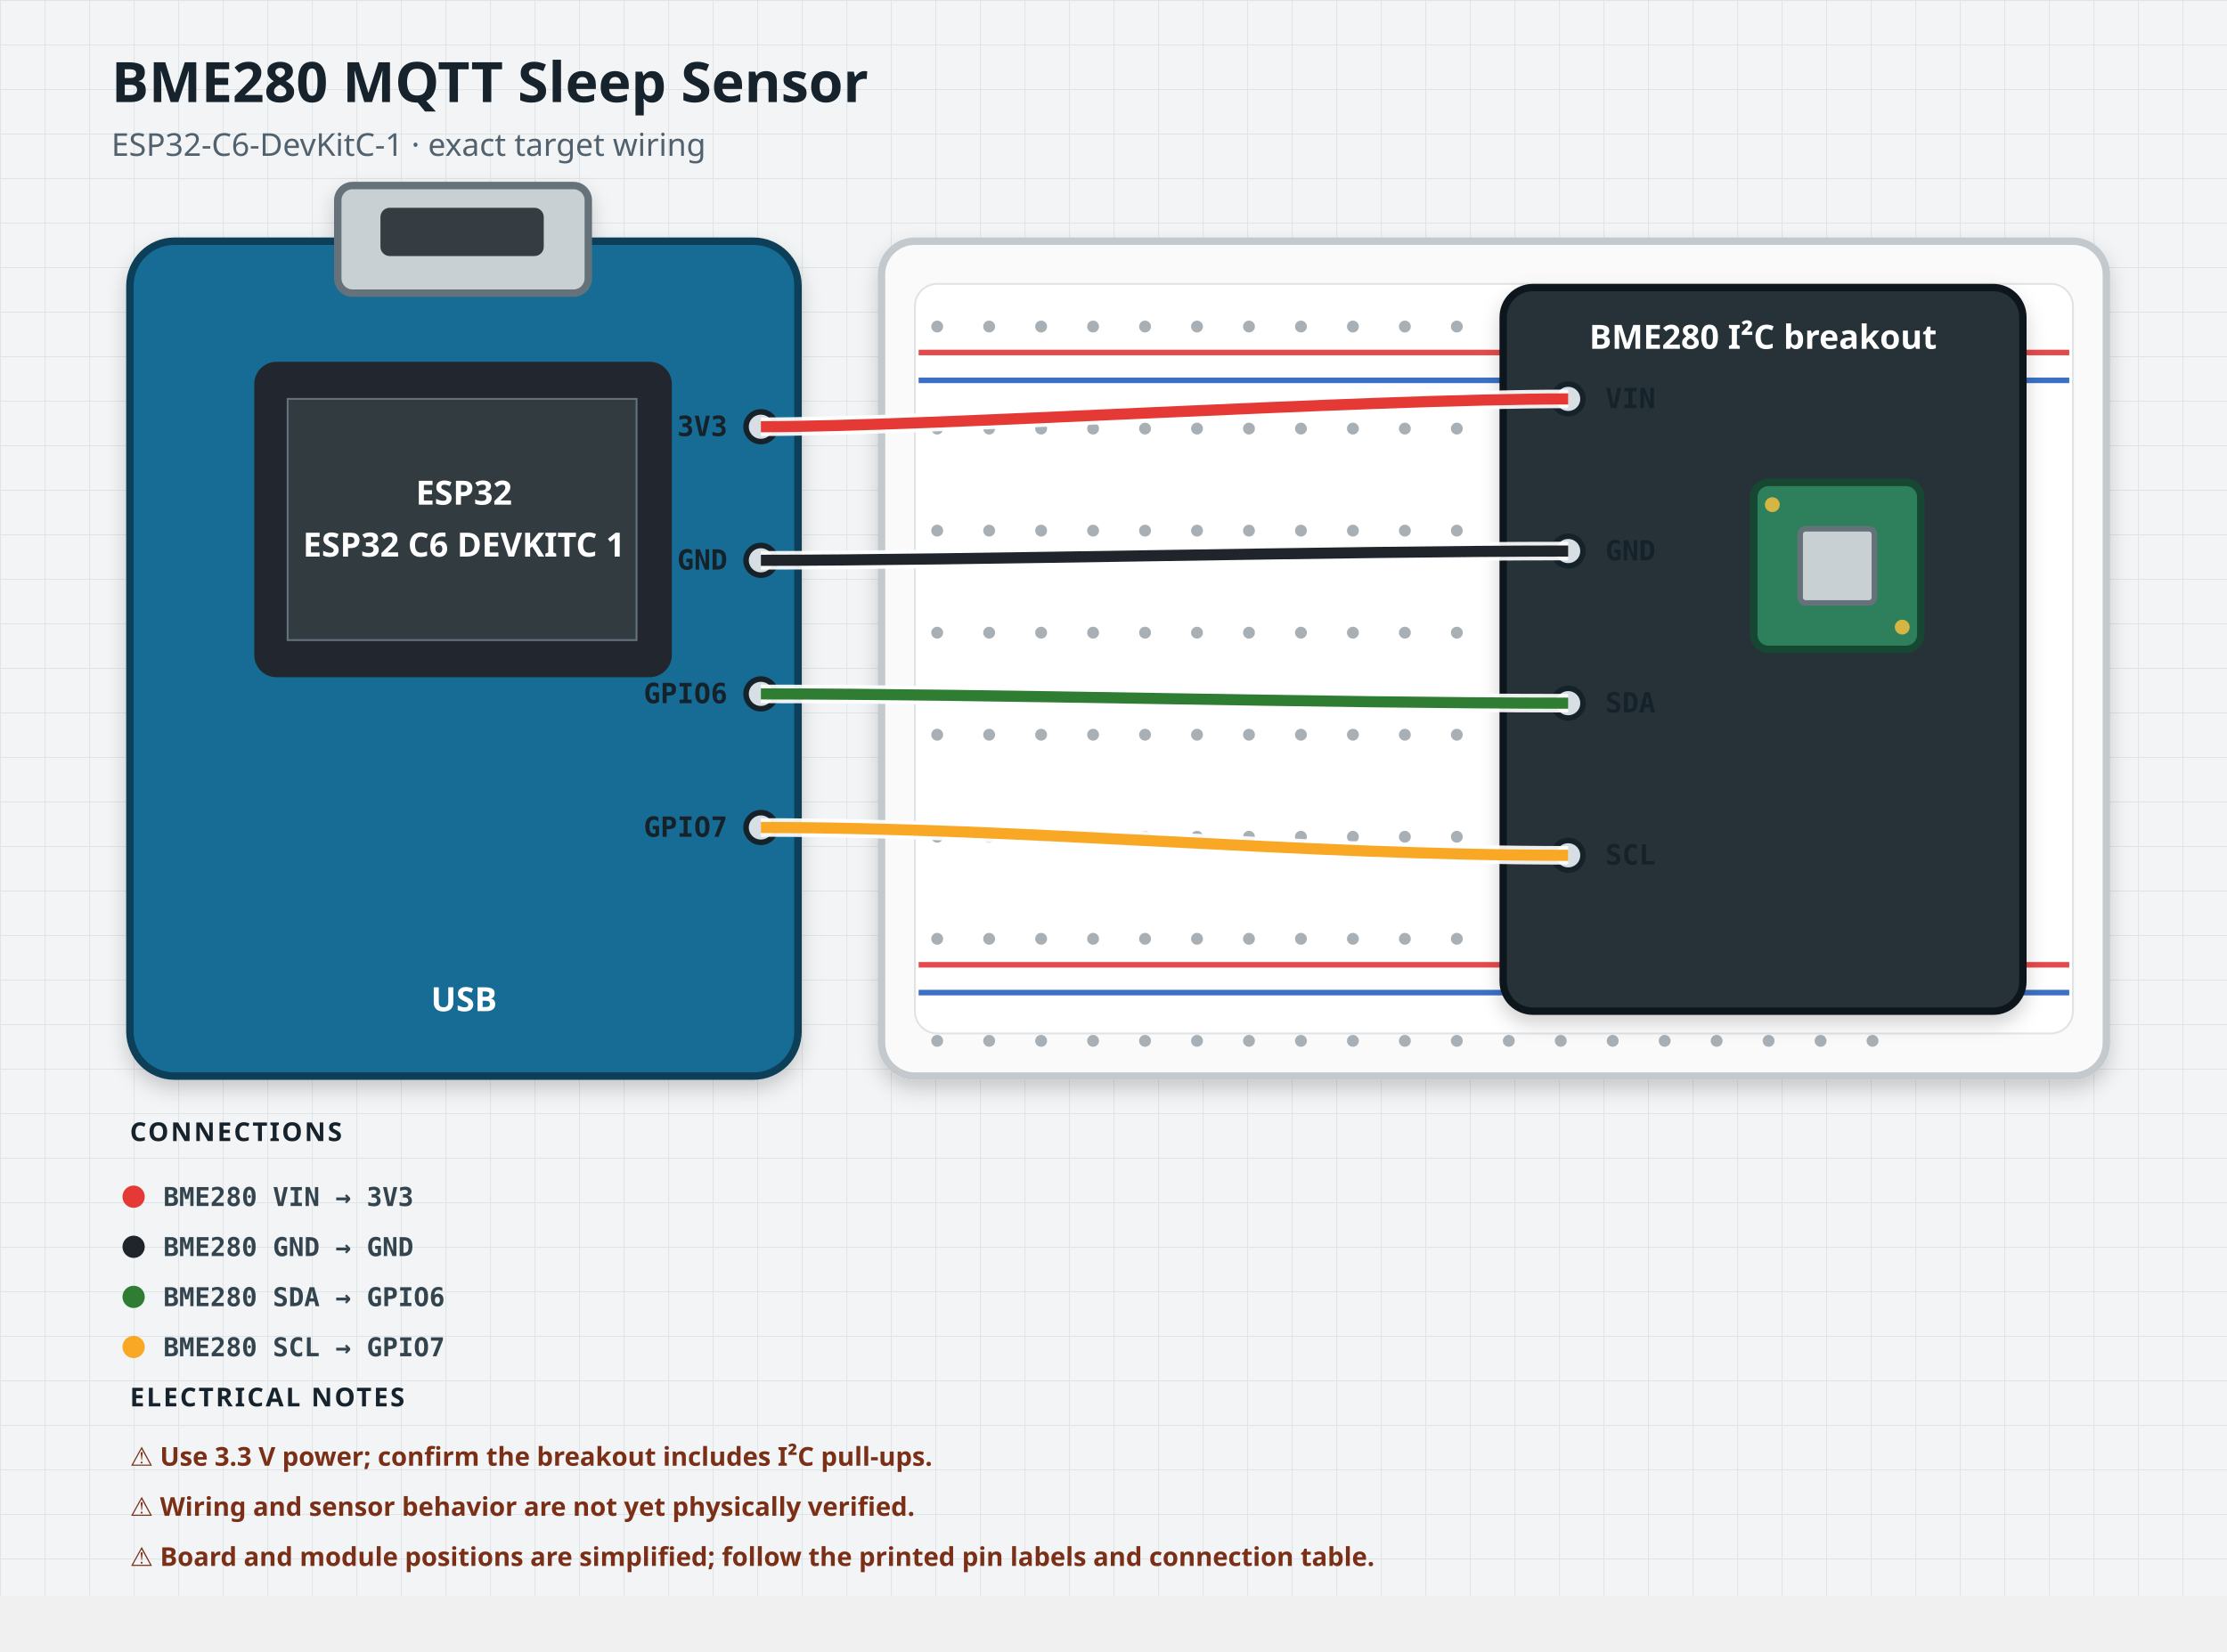
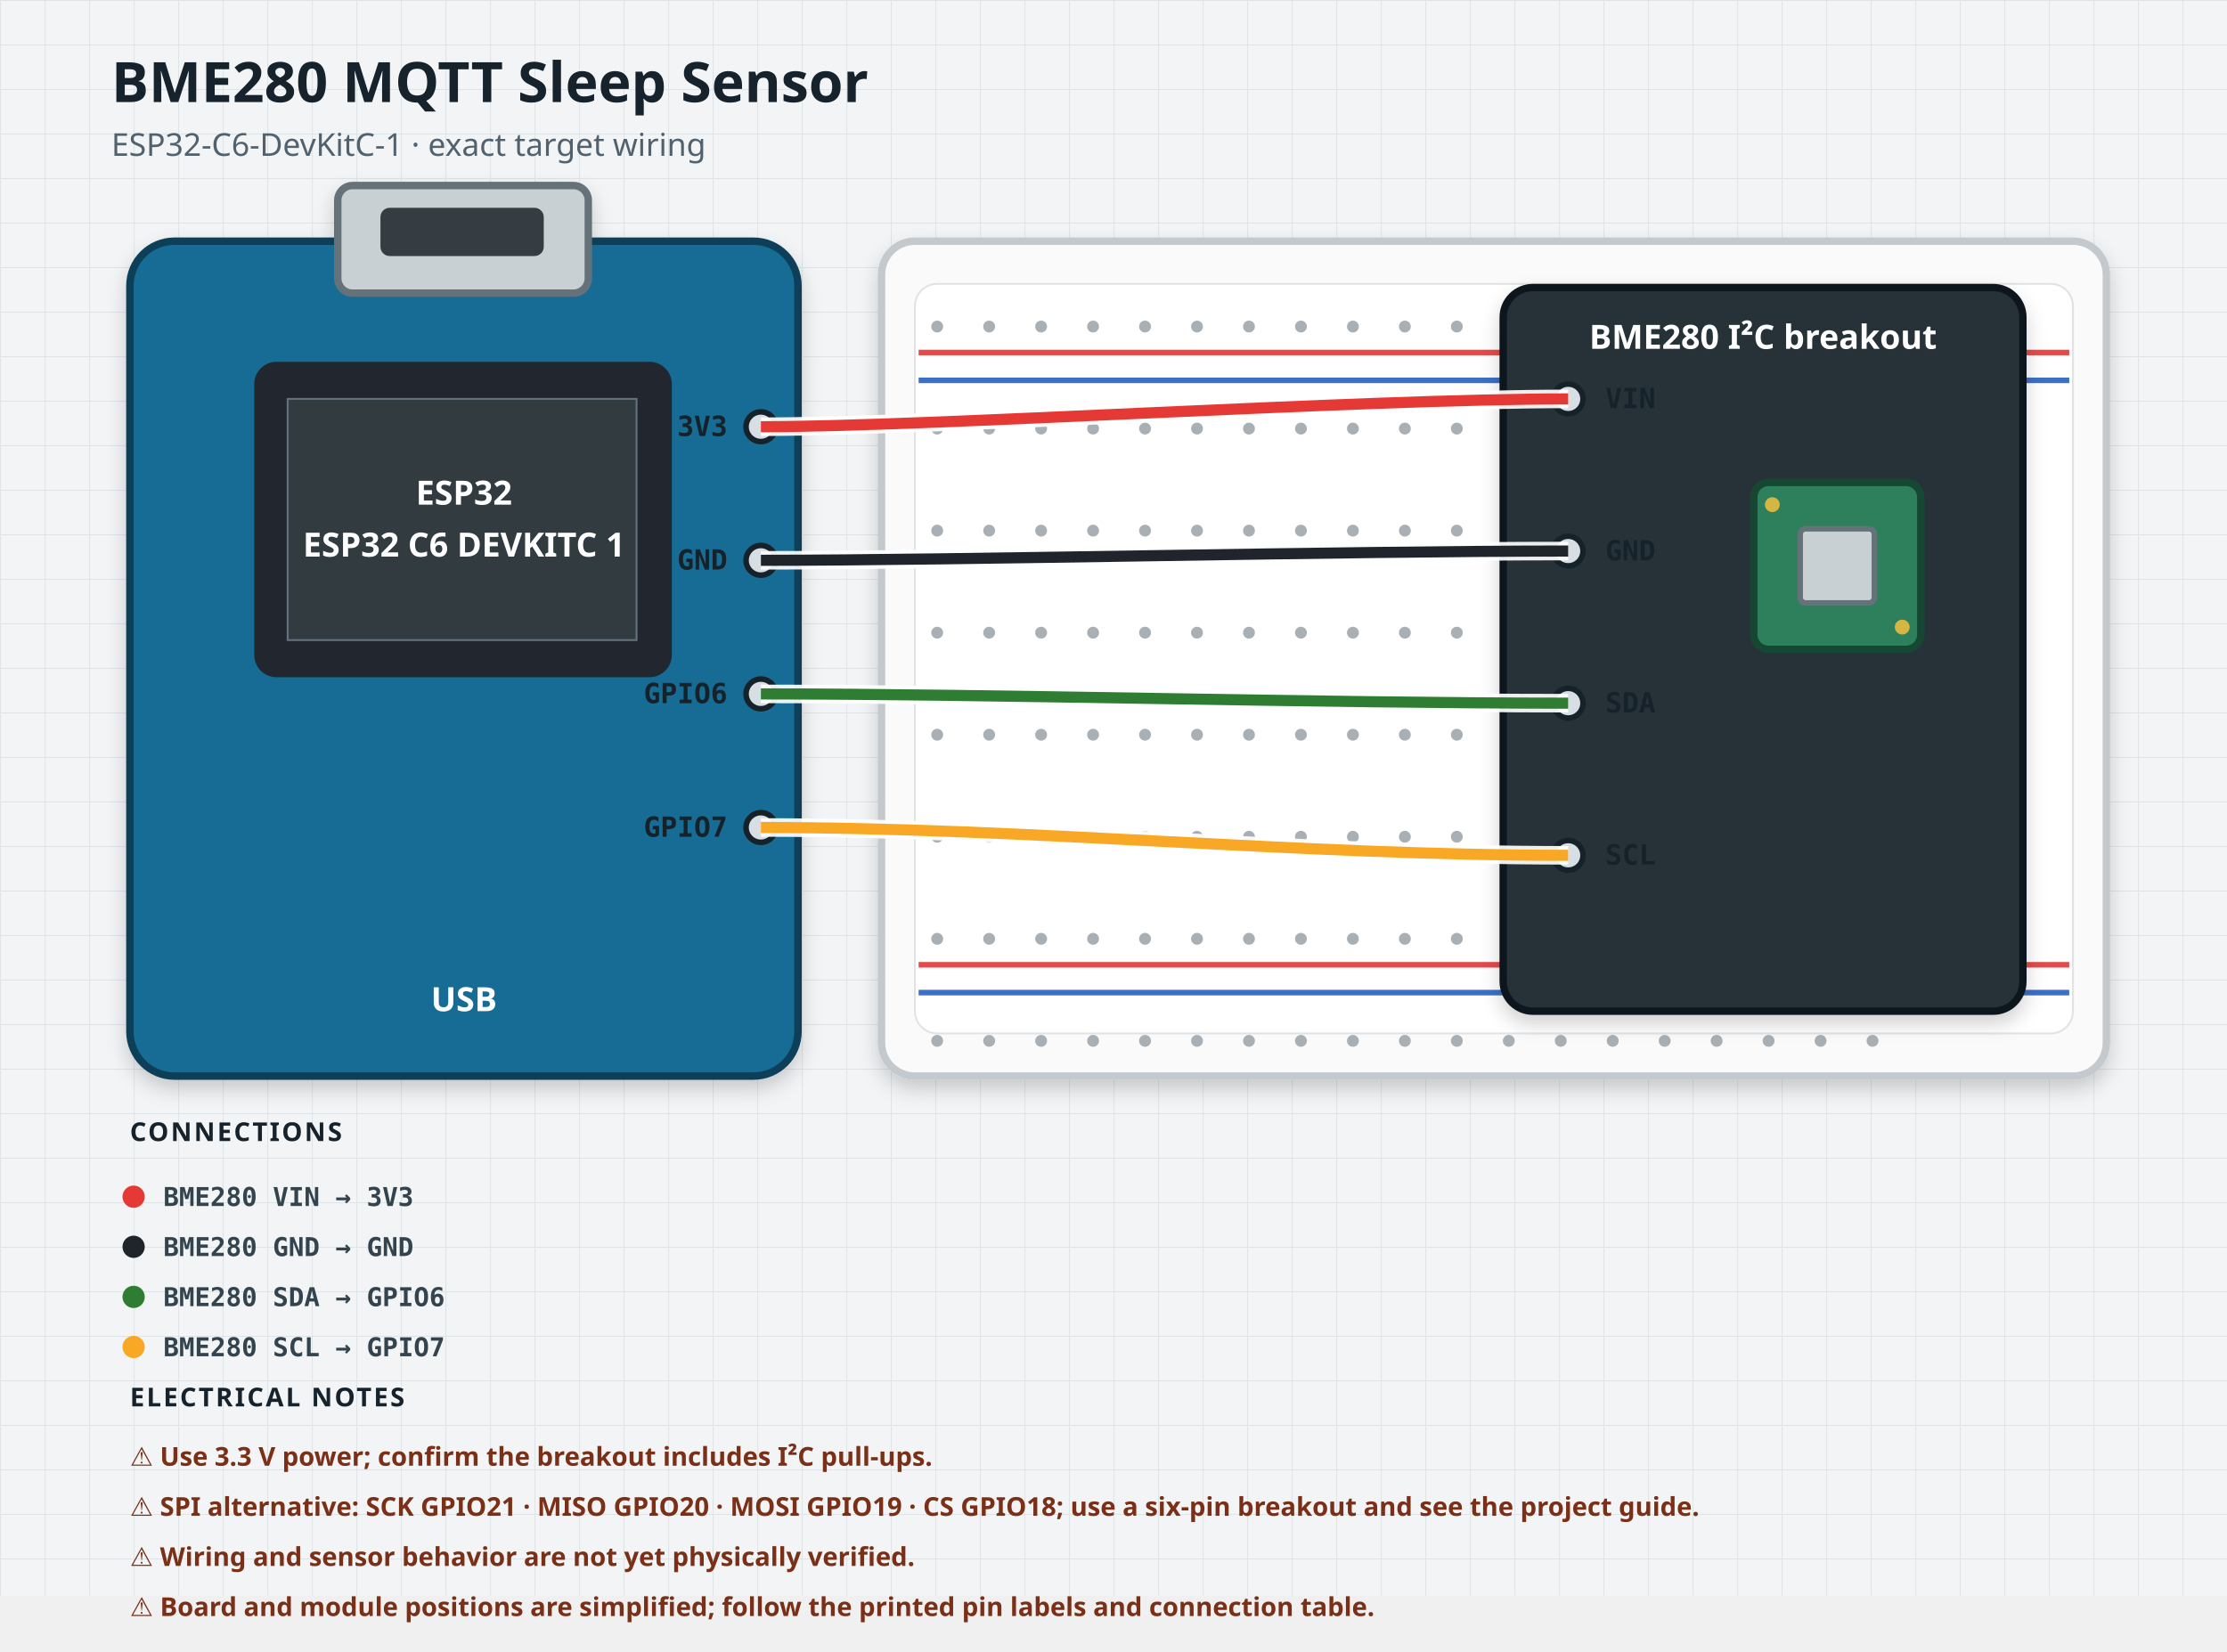
<svg xmlns="http://www.w3.org/2000/svg" viewBox="0 0 1200 890" role="img" aria-labelledby="title desc">
  <style>.heading{font:700 30px system-ui;fill:#17232c}.sub{font:500 17px system-ui;fill:#51616d}.board{font:700 18px system-ui;fill:white}.pin{font:700 15px ui-monospace,monospace;fill:#17232c}.section{font:700 14px system-ui;fill:#17232c;letter-spacing:.08em}.connection{font:600 14px ui-monospace,monospace;fill:#34444f}.warning{font:650 14px system-ui;fill:#7a2f16}.resistor{font:700 12px ui-monospace,monospace;fill:#5d4a18}.tiny{font:11px system-ui;fill:#5d4a18}</style>
  <defs>
    <pattern id="grid" width="24" height="24" patternUnits="userSpaceOnUse">
      <path d="M24 0H0V24" fill="none" stroke="#dfe4e7" stroke-width="1" />
    </pattern>
    <filter id="shadow">
      <feDropShadow dx="0" dy="5" stdDeviation="5" flood-opacity=".18" />
    </filter>
  </defs>
  <rect width="1200" height="860" fill="#f2f4f5" />
  <rect width="1200" height="860" fill="url(#grid)" />
  <text x="60" y="55" class="heading">BME280 MQTT Sleep Sensor</text>
  <text x="60" y="84" class="sub">ESP32-C6-DevKitC-1 · exact target wiring</text>
  <g filter="url(#shadow)">
    <rect x="70" y="130" width="360" height="450" rx="24" fill="#146c94" stroke="#0b3f59" stroke-width="4" />
    <rect x="182" y="100" width="135" height="58" rx="8" fill="#c9d0d4" stroke="#65727a" stroke-width="4" />
    <rect x="205" y="112" width="88" height="26" rx="5" fill="#343c42" />
    <rect x="137" y="195" width="225" height="170" rx="12" fill="#20282e" />
    <path d="M155 215h188v130H155z" fill="#303a41" stroke="#64727b" />
    <text x="250" y="272" text-anchor="middle" class="board">ESP32</text>
    <text x="250" y="300" text-anchor="middle" class="board">ESP32 C6 DEVKITC 1</text>
    <text x="250" y="545" text-anchor="middle" class="board">USB</text>
    <circle cx="410" cy="230" r="8" fill="#d7dee4" stroke="#17232c" stroke-width="3" />
    <text x="392" y="235" text-anchor="end" class="pin">3V3</text>
    <circle cx="410" cy="302" r="8" fill="#d7dee4" stroke="#17232c" stroke-width="3" />
    <text x="392" y="307" text-anchor="end" class="pin">GND</text>
    <circle cx="410" cy="374" r="8" fill="#d7dee4" stroke="#17232c" stroke-width="3" />
    <text x="392" y="379" text-anchor="end" class="pin">GPIO6</text>
    <circle cx="410" cy="446" r="8" fill="#d7dee4" stroke="#17232c" stroke-width="3" />
    <text x="392" y="451" text-anchor="end" class="pin">GPIO7</text>
  </g>
  <g filter="url(#shadow)">
    <rect x="475" y="130" width="660" height="450" rx="18" fill="#fafafa" stroke="#c3c9cd" stroke-width="4" />
    <rect x="493" y="153" width="624" height="404" rx="12" fill="#fff" stroke="#e0e3e5" />
    <circle cx="505" cy="176" r="3.2" fill="#a8b0b5" />
    <circle cx="533" cy="176" r="3.2" fill="#a8b0b5" />
    <circle cx="561" cy="176" r="3.2" fill="#a8b0b5" />
    <circle cx="589" cy="176" r="3.2" fill="#a8b0b5" />
    <circle cx="617" cy="176" r="3.2" fill="#a8b0b5" />
    <circle cx="645" cy="176" r="3.2" fill="#a8b0b5" />
    <circle cx="673" cy="176" r="3.2" fill="#a8b0b5" />
    <circle cx="701" cy="176" r="3.2" fill="#a8b0b5" />
    <circle cx="729" cy="176" r="3.2" fill="#a8b0b5" />
    <circle cx="757" cy="176" r="3.2" fill="#a8b0b5" />
    <circle cx="785" cy="176" r="3.2" fill="#a8b0b5" />
    <circle cx="813" cy="176" r="3.2" fill="#a8b0b5" />
    <circle cx="841" cy="176" r="3.2" fill="#a8b0b5" />
    <circle cx="869" cy="176" r="3.2" fill="#a8b0b5" />
    <circle cx="897" cy="176" r="3.2" fill="#a8b0b5" />
    <circle cx="925" cy="176" r="3.2" fill="#a8b0b5" />
    <circle cx="953" cy="176" r="3.2" fill="#a8b0b5" />
    <circle cx="981" cy="176" r="3.2" fill="#a8b0b5" />
    <circle cx="1009" cy="176" r="3.2" fill="#a8b0b5" />
    <circle cx="505" cy="231" r="3.2" fill="#a8b0b5" />
    <circle cx="533" cy="231" r="3.2" fill="#a8b0b5" />
    <circle cx="561" cy="231" r="3.2" fill="#a8b0b5" />
    <circle cx="589" cy="231" r="3.2" fill="#a8b0b5" />
    <circle cx="617" cy="231" r="3.2" fill="#a8b0b5" />
    <circle cx="645" cy="231" r="3.2" fill="#a8b0b5" />
    <circle cx="673" cy="231" r="3.2" fill="#a8b0b5" />
    <circle cx="701" cy="231" r="3.2" fill="#a8b0b5" />
    <circle cx="729" cy="231" r="3.2" fill="#a8b0b5" />
    <circle cx="757" cy="231" r="3.2" fill="#a8b0b5" />
    <circle cx="785" cy="231" r="3.2" fill="#a8b0b5" />
    <circle cx="813" cy="231" r="3.2" fill="#a8b0b5" />
    <circle cx="841" cy="231" r="3.2" fill="#a8b0b5" />
    <circle cx="869" cy="231" r="3.2" fill="#a8b0b5" />
    <circle cx="897" cy="231" r="3.2" fill="#a8b0b5" />
    <circle cx="925" cy="231" r="3.2" fill="#a8b0b5" />
    <circle cx="953" cy="231" r="3.2" fill="#a8b0b5" />
    <circle cx="981" cy="231" r="3.2" fill="#a8b0b5" />
    <circle cx="1009" cy="231" r="3.2" fill="#a8b0b5" />
    <circle cx="505" cy="286" r="3.2" fill="#a8b0b5" />
    <circle cx="533" cy="286" r="3.2" fill="#a8b0b5" />
    <circle cx="561" cy="286" r="3.2" fill="#a8b0b5" />
    <circle cx="589" cy="286" r="3.2" fill="#a8b0b5" />
    <circle cx="617" cy="286" r="3.2" fill="#a8b0b5" />
    <circle cx="645" cy="286" r="3.2" fill="#a8b0b5" />
    <circle cx="673" cy="286" r="3.2" fill="#a8b0b5" />
    <circle cx="701" cy="286" r="3.2" fill="#a8b0b5" />
    <circle cx="729" cy="286" r="3.2" fill="#a8b0b5" />
    <circle cx="757" cy="286" r="3.2" fill="#a8b0b5" />
    <circle cx="785" cy="286" r="3.2" fill="#a8b0b5" />
    <circle cx="813" cy="286" r="3.2" fill="#a8b0b5" />
    <circle cx="841" cy="286" r="3.2" fill="#a8b0b5" />
    <circle cx="869" cy="286" r="3.2" fill="#a8b0b5" />
    <circle cx="897" cy="286" r="3.2" fill="#a8b0b5" />
    <circle cx="925" cy="286" r="3.2" fill="#a8b0b5" />
    <circle cx="953" cy="286" r="3.2" fill="#a8b0b5" />
    <circle cx="981" cy="286" r="3.2" fill="#a8b0b5" />
    <circle cx="1009" cy="286" r="3.2" fill="#a8b0b5" />
    <circle cx="505" cy="341" r="3.2" fill="#a8b0b5" />
    <circle cx="533" cy="341" r="3.2" fill="#a8b0b5" />
    <circle cx="561" cy="341" r="3.2" fill="#a8b0b5" />
    <circle cx="589" cy="341" r="3.2" fill="#a8b0b5" />
    <circle cx="617" cy="341" r="3.2" fill="#a8b0b5" />
    <circle cx="645" cy="341" r="3.2" fill="#a8b0b5" />
    <circle cx="673" cy="341" r="3.2" fill="#a8b0b5" />
    <circle cx="701" cy="341" r="3.2" fill="#a8b0b5" />
    <circle cx="729" cy="341" r="3.2" fill="#a8b0b5" />
    <circle cx="757" cy="341" r="3.2" fill="#a8b0b5" />
    <circle cx="785" cy="341" r="3.2" fill="#a8b0b5" />
    <circle cx="813" cy="341" r="3.2" fill="#a8b0b5" />
    <circle cx="841" cy="341" r="3.2" fill="#a8b0b5" />
    <circle cx="869" cy="341" r="3.2" fill="#a8b0b5" />
    <circle cx="897" cy="341" r="3.2" fill="#a8b0b5" />
    <circle cx="925" cy="341" r="3.2" fill="#a8b0b5" />
    <circle cx="953" cy="341" r="3.2" fill="#a8b0b5" />
    <circle cx="981" cy="341" r="3.2" fill="#a8b0b5" />
    <circle cx="1009" cy="341" r="3.2" fill="#a8b0b5" />
    <circle cx="505" cy="396" r="3.2" fill="#a8b0b5" />
    <circle cx="533" cy="396" r="3.2" fill="#a8b0b5" />
    <circle cx="561" cy="396" r="3.2" fill="#a8b0b5" />
    <circle cx="589" cy="396" r="3.2" fill="#a8b0b5" />
    <circle cx="617" cy="396" r="3.2" fill="#a8b0b5" />
    <circle cx="645" cy="396" r="3.2" fill="#a8b0b5" />
    <circle cx="673" cy="396" r="3.2" fill="#a8b0b5" />
    <circle cx="701" cy="396" r="3.2" fill="#a8b0b5" />
    <circle cx="729" cy="396" r="3.2" fill="#a8b0b5" />
    <circle cx="757" cy="396" r="3.2" fill="#a8b0b5" />
    <circle cx="785" cy="396" r="3.2" fill="#a8b0b5" />
    <circle cx="813" cy="396" r="3.2" fill="#a8b0b5" />
    <circle cx="841" cy="396" r="3.2" fill="#a8b0b5" />
    <circle cx="869" cy="396" r="3.2" fill="#a8b0b5" />
    <circle cx="897" cy="396" r="3.2" fill="#a8b0b5" />
    <circle cx="925" cy="396" r="3.2" fill="#a8b0b5" />
    <circle cx="953" cy="396" r="3.2" fill="#a8b0b5" />
    <circle cx="981" cy="396" r="3.2" fill="#a8b0b5" />
    <circle cx="1009" cy="396" r="3.2" fill="#a8b0b5" />
    <circle cx="505" cy="451" r="3.2" fill="#a8b0b5" />
    <circle cx="533" cy="451" r="3.2" fill="#a8b0b5" />
    <circle cx="561" cy="451" r="3.2" fill="#a8b0b5" />
    <circle cx="589" cy="451" r="3.2" fill="#a8b0b5" />
    <circle cx="617" cy="451" r="3.2" fill="#a8b0b5" />
    <circle cx="645" cy="451" r="3.2" fill="#a8b0b5" />
    <circle cx="673" cy="451" r="3.2" fill="#a8b0b5" />
    <circle cx="701" cy="451" r="3.2" fill="#a8b0b5" />
    <circle cx="729" cy="451" r="3.2" fill="#a8b0b5" />
    <circle cx="757" cy="451" r="3.2" fill="#a8b0b5" />
    <circle cx="785" cy="451" r="3.2" fill="#a8b0b5" />
    <circle cx="813" cy="451" r="3.2" fill="#a8b0b5" />
    <circle cx="841" cy="451" r="3.2" fill="#a8b0b5" />
    <circle cx="869" cy="451" r="3.2" fill="#a8b0b5" />
    <circle cx="897" cy="451" r="3.2" fill="#a8b0b5" />
    <circle cx="925" cy="451" r="3.2" fill="#a8b0b5" />
    <circle cx="953" cy="451" r="3.2" fill="#a8b0b5" />
    <circle cx="981" cy="451" r="3.2" fill="#a8b0b5" />
    <circle cx="1009" cy="451" r="3.2" fill="#a8b0b5" />
    <circle cx="505" cy="506" r="3.2" fill="#a8b0b5" />
    <circle cx="533" cy="506" r="3.2" fill="#a8b0b5" />
    <circle cx="561" cy="506" r="3.2" fill="#a8b0b5" />
    <circle cx="589" cy="506" r="3.2" fill="#a8b0b5" />
    <circle cx="617" cy="506" r="3.2" fill="#a8b0b5" />
    <circle cx="645" cy="506" r="3.2" fill="#a8b0b5" />
    <circle cx="673" cy="506" r="3.2" fill="#a8b0b5" />
    <circle cx="701" cy="506" r="3.2" fill="#a8b0b5" />
    <circle cx="729" cy="506" r="3.2" fill="#a8b0b5" />
    <circle cx="757" cy="506" r="3.2" fill="#a8b0b5" />
    <circle cx="785" cy="506" r="3.2" fill="#a8b0b5" />
    <circle cx="813" cy="506" r="3.2" fill="#a8b0b5" />
    <circle cx="841" cy="506" r="3.2" fill="#a8b0b5" />
    <circle cx="869" cy="506" r="3.2" fill="#a8b0b5" />
    <circle cx="897" cy="506" r="3.2" fill="#a8b0b5" />
    <circle cx="925" cy="506" r="3.2" fill="#a8b0b5" />
    <circle cx="953" cy="506" r="3.2" fill="#a8b0b5" />
    <circle cx="981" cy="506" r="3.2" fill="#a8b0b5" />
    <circle cx="1009" cy="506" r="3.2" fill="#a8b0b5" />
    <circle cx="505" cy="561" r="3.2" fill="#a8b0b5" />
    <circle cx="533" cy="561" r="3.2" fill="#a8b0b5" />
    <circle cx="561" cy="561" r="3.2" fill="#a8b0b5" />
    <circle cx="589" cy="561" r="3.2" fill="#a8b0b5" />
    <circle cx="617" cy="561" r="3.2" fill="#a8b0b5" />
    <circle cx="645" cy="561" r="3.2" fill="#a8b0b5" />
    <circle cx="673" cy="561" r="3.2" fill="#a8b0b5" />
    <circle cx="701" cy="561" r="3.2" fill="#a8b0b5" />
    <circle cx="729" cy="561" r="3.2" fill="#a8b0b5" />
    <circle cx="757" cy="561" r="3.2" fill="#a8b0b5" />
    <circle cx="785" cy="561" r="3.2" fill="#a8b0b5" />
    <circle cx="813" cy="561" r="3.2" fill="#a8b0b5" />
    <circle cx="841" cy="561" r="3.2" fill="#a8b0b5" />
    <circle cx="869" cy="561" r="3.2" fill="#a8b0b5" />
    <circle cx="897" cy="561" r="3.2" fill="#a8b0b5" />
    <circle cx="925" cy="561" r="3.2" fill="#a8b0b5" />
    <circle cx="953" cy="561" r="3.2" fill="#a8b0b5" />
    <circle cx="981" cy="561" r="3.2" fill="#a8b0b5" />
    <circle cx="1009" cy="561" r="3.2" fill="#a8b0b5" />
    <path d="M495 190h620M495 520h620" stroke="#e64a4a" stroke-width="3" />
    <path d="M495 205h620M495 535h620" stroke="#3b70c4" stroke-width="3" />
  </g>
  <g filter="url(#shadow)">
    <rect x="810" y="155" width="280" height="390" rx="16" fill="#263238" stroke="#11181c" stroke-width="4" />
    <text x="950" y="188" text-anchor="middle" class="board">BME280 I²C breakout</text>
    <g>
      <rect x="945" y="260" width="90" height="90" rx="8" fill="#2d805c" stroke="#174732" stroke-width="4" />
      <rect x="970" y="285" width="40" height="40" rx="3" fill="#c8d0d4" stroke="#65727a" stroke-width="3" />
      <circle cx="955" cy="272" r="4" fill="#d5b642" />
      <circle cx="1025" cy="338" r="4" fill="#d5b642" />
    </g>
    <circle cx="845" cy="215" r="8" fill="#d7dee4" stroke="#17232c" stroke-width="3" />
    <text x="865" y="220" class="pin">VIN</text>
    <circle cx="845" cy="297" r="8" fill="#d7dee4" stroke="#17232c" stroke-width="3" />
    <text x="865" y="302" class="pin">GND</text>
    <circle cx="845" cy="379" r="8" fill="#d7dee4" stroke="#17232c" stroke-width="3" />
    <text x="865" y="384" class="pin">SDA</text>
    <circle cx="845" cy="461" r="8" fill="#d7dee4" stroke="#17232c" stroke-width="3" />
    <text x="865" y="466" class="pin">SCL</text>
  </g>
  <path d="M410 230 C 500 230, 735 215, 845 215" fill="none" stroke="#fff" stroke-width="10" opacity=".92" />
  <path d="M410 230 C 500 230, 735 215, 845 215" fill="none" stroke="#e53935" stroke-width="6" />
  <path d="M410 302 C 518 302, 723 297, 845 297" fill="none" stroke="#fff" stroke-width="10" opacity=".92" />
  <path d="M410 302 C 518 302, 723 297, 845 297" fill="none" stroke="#20252b" stroke-width="6" />
  <path d="M410 374 C 536 374, 711 379, 845 379" fill="none" stroke="#fff" stroke-width="10" opacity=".92" />
  <path d="M410 374 C 536 374, 711 379, 845 379" fill="none" stroke="#2e7d32" stroke-width="6" />
  <path d="M410 446 C 554 446, 699 461, 845 461" fill="none" stroke="#fff" stroke-width="10" opacity=".92" />
  <path d="M410 446 C 554 446, 699 461, 845 461" fill="none" stroke="#f9a825" stroke-width="6" />
  <text x="70" y="615" class="section">CONNECTIONS</text>
  <circle cx="72" cy="645" r="6" fill="#e53935" />
  <text x="88" y="650" class="connection">BME280 VIN → 3V3</text>
  <circle cx="72" cy="672" r="6" fill="#20252b" />
  <text x="88" y="677" class="connection">BME280 GND → GND</text>
  <circle cx="72" cy="699" r="6" fill="#2e7d32" />
  <text x="88" y="704" class="connection">BME280 SDA → GPIO6</text>
  <circle cx="72" cy="726" r="6" fill="#f9a825" />
  <text x="88" y="731" class="connection">BME280 SCL → GPIO7</text>
  <text x="70" y="758" class="section">ELECTRICAL NOTES</text>
  <text x="70" y="790" class="warning">⚠ Use 3.3 V power; confirm the breakout includes I²C pull-ups.</text>
-   <text x="70" y="817" class="warning">⚠ Wiring and sensor behavior are not yet physically verified.</text>
-   <text x="70" y="844" class="warning">⚠ Board and module positions are simplified; follow the printed pin labels and connection table.</text>
+   <text x="70" y="817" class="warning">⚠ SPI alternative: SCK GPIO21 · MISO GPIO20 · MOSI GPIO19 · CS GPIO18; use a six-pin breakout and see the project guide.</text>
+   <text x="70" y="844" class="warning">⚠ Wiring and sensor behavior are not yet physically verified.</text>
+   <text x="70" y="871" class="warning">⚠ Board and module positions are simplified; follow the printed pin labels and connection table.</text>
</svg>
